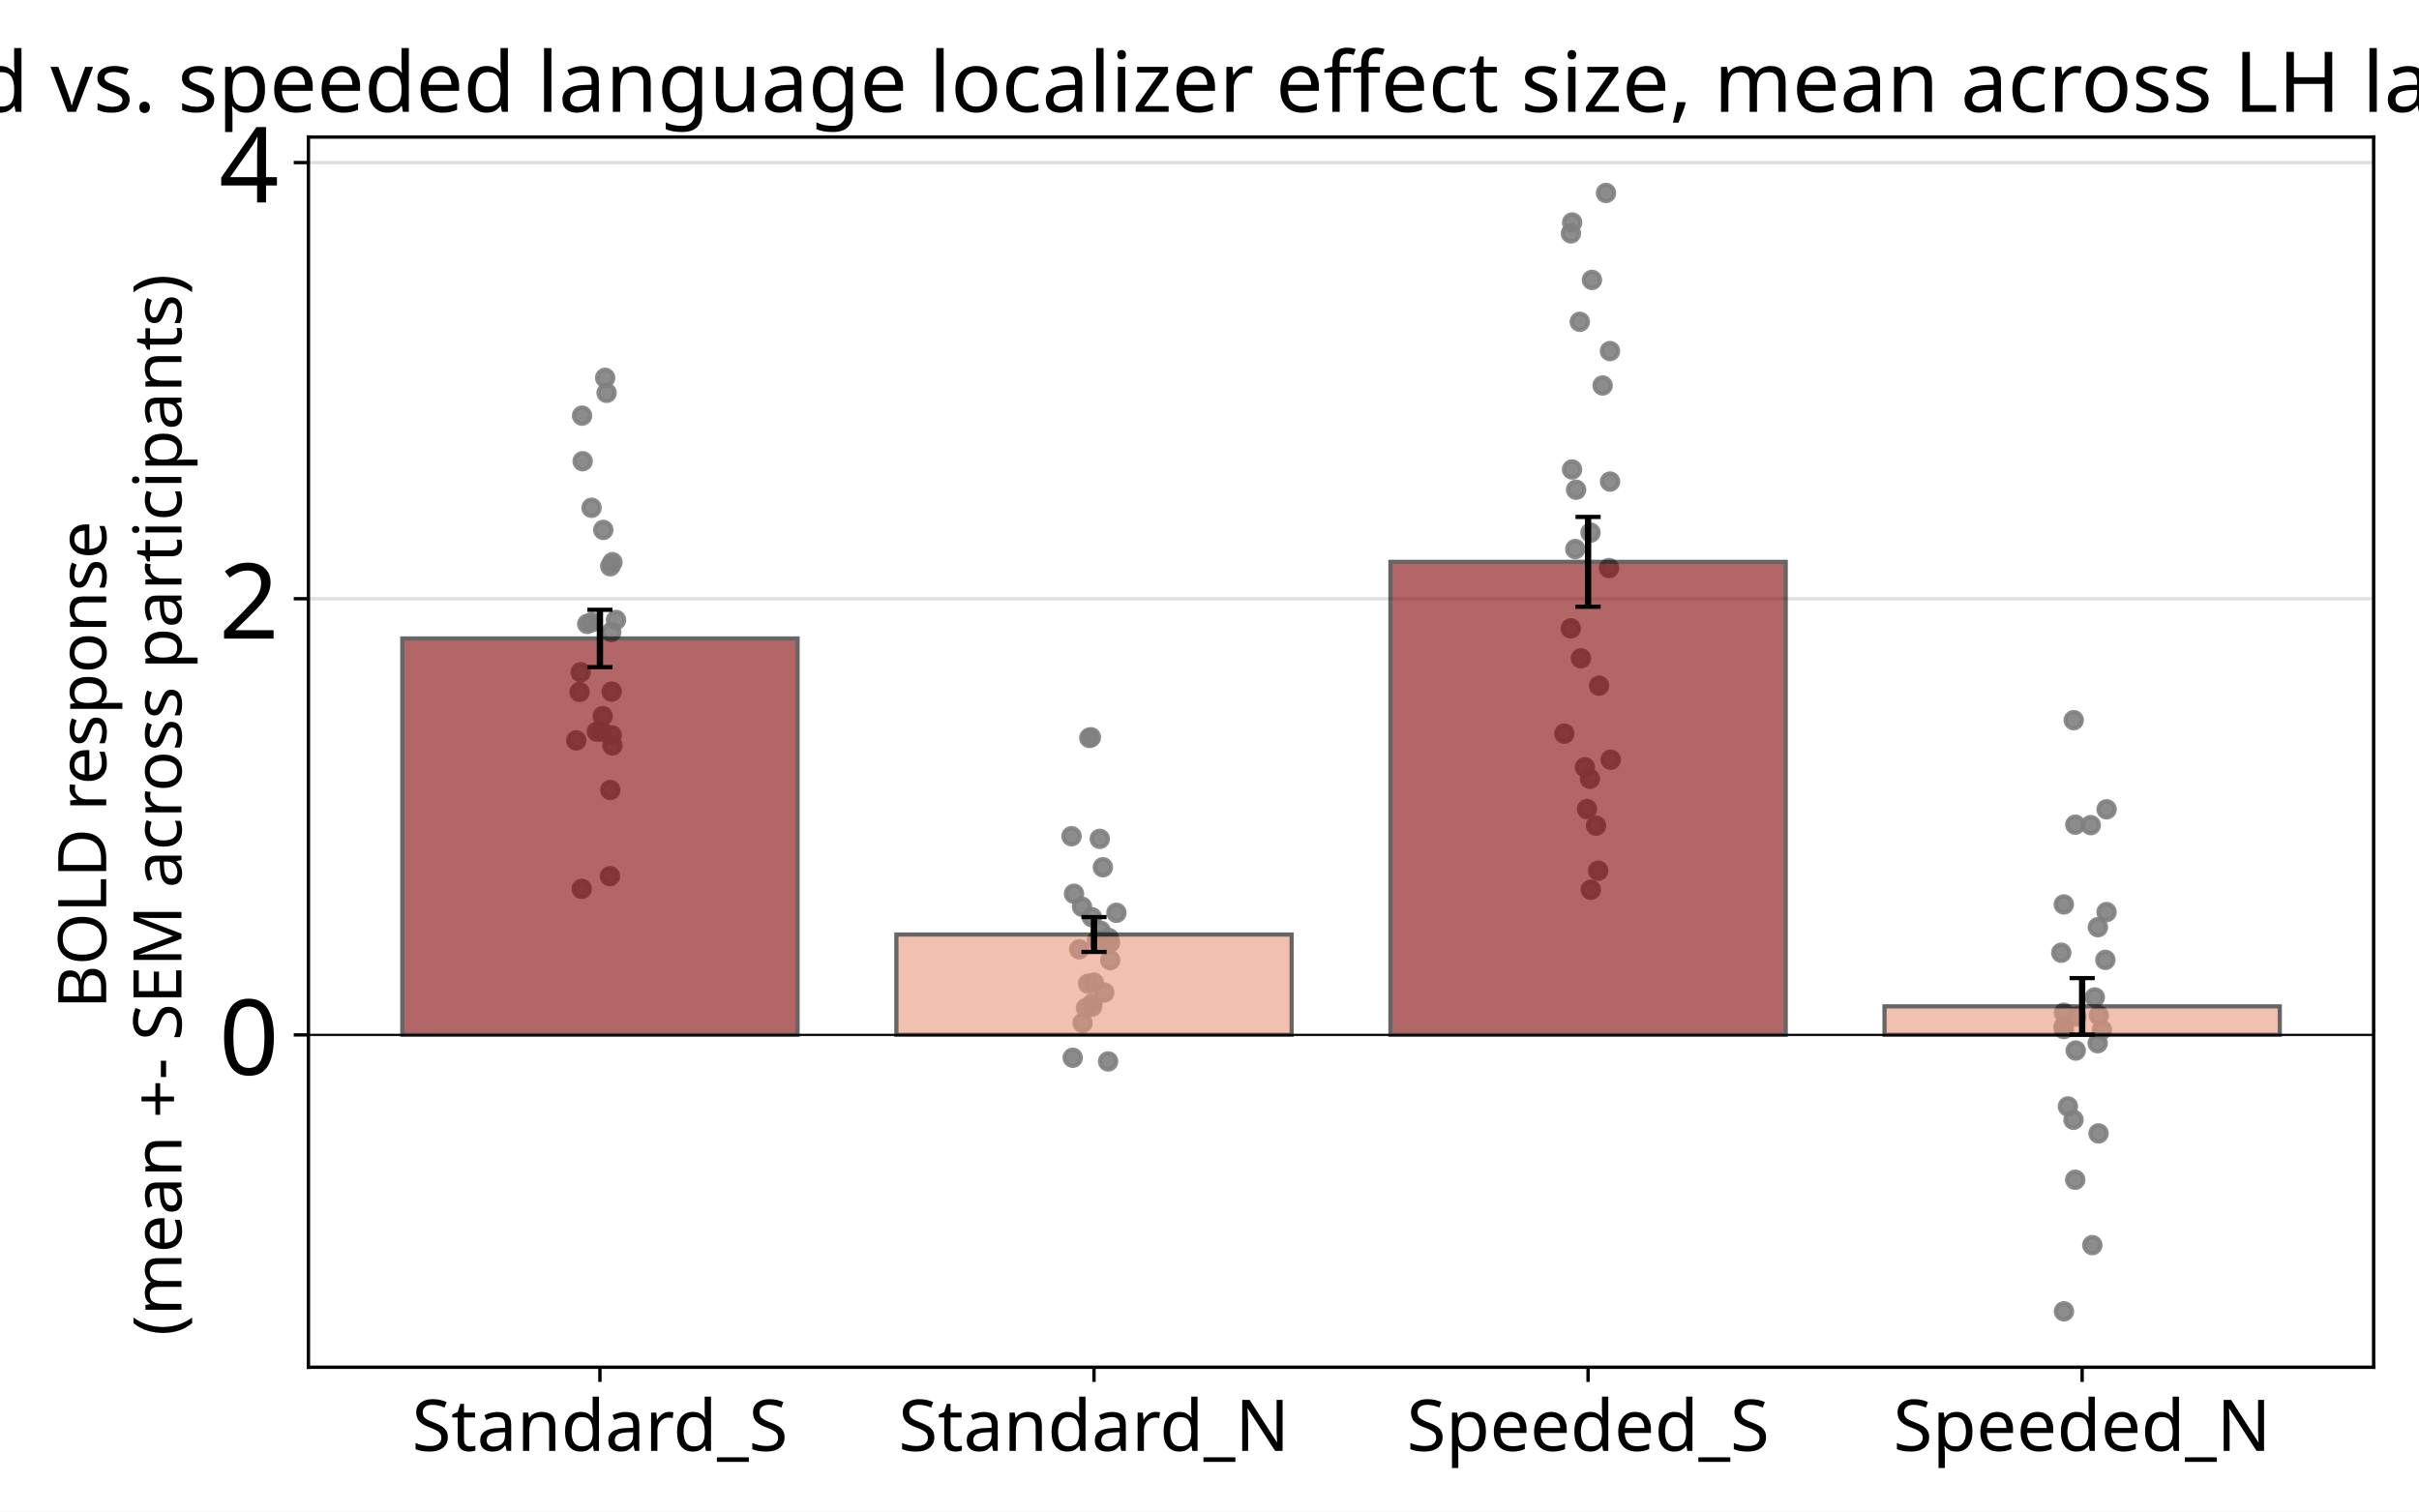
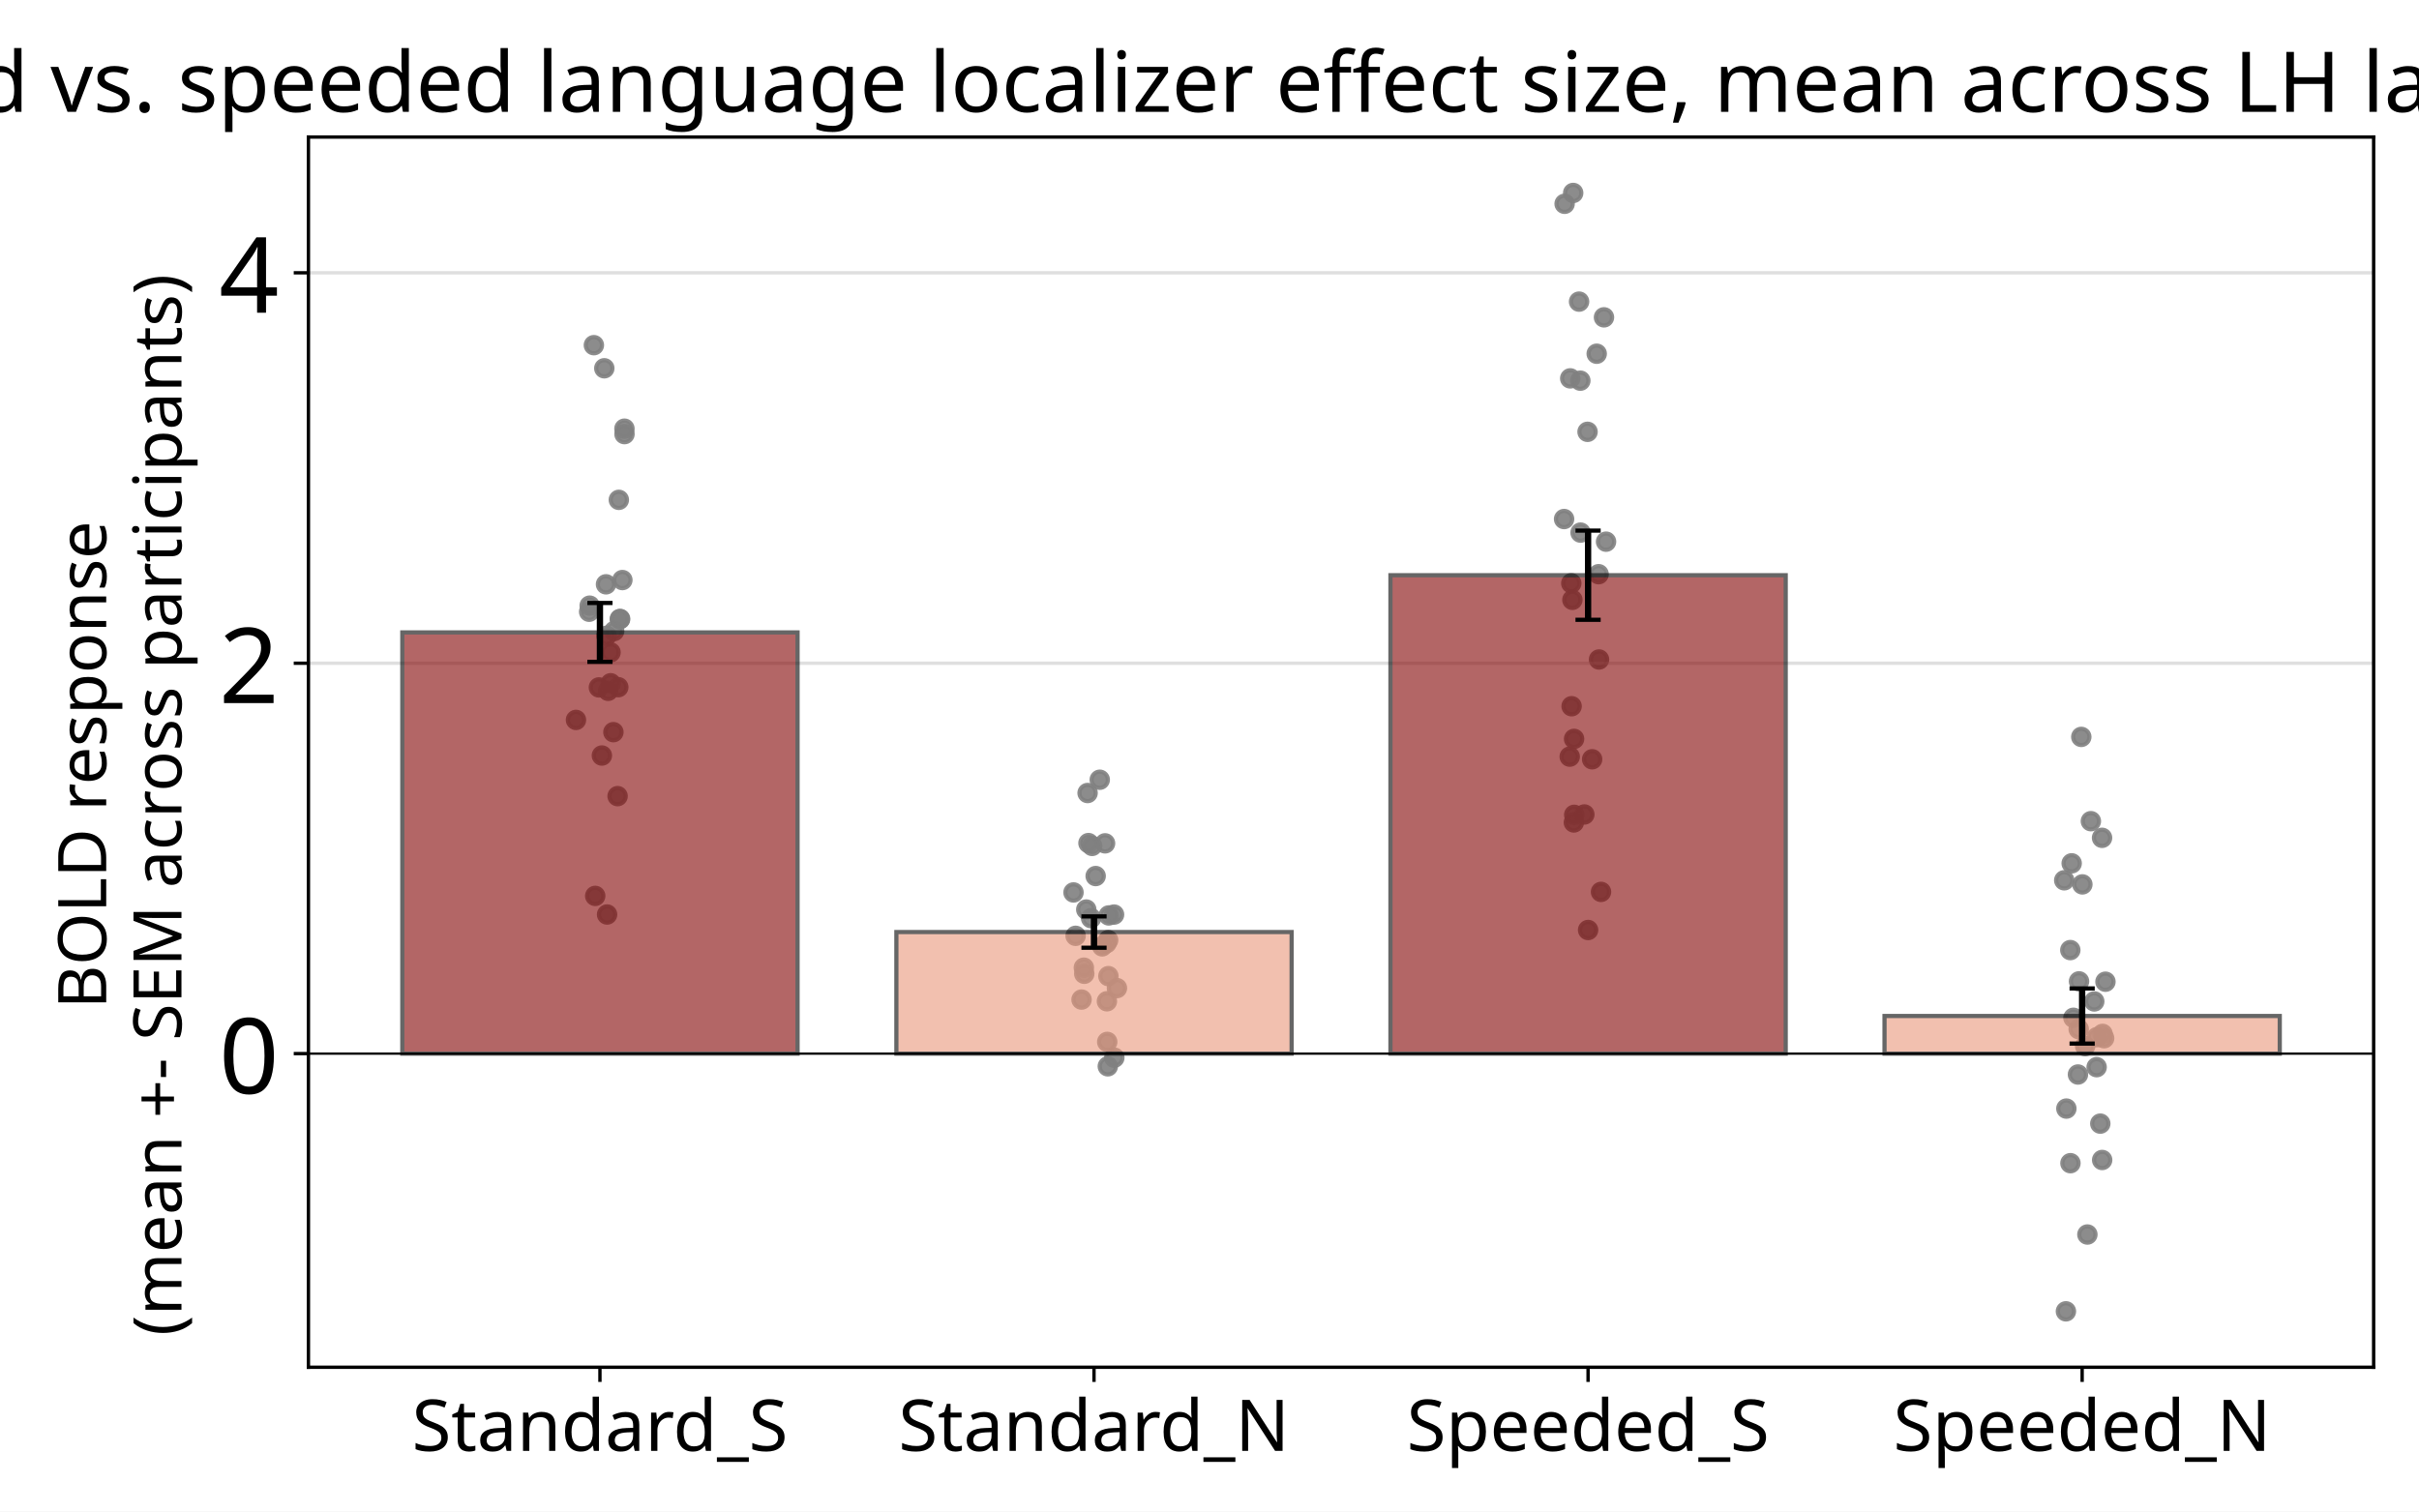
<svg xmlns="http://www.w3.org/2000/svg" xmlns:xlink="http://www.w3.org/1999/xlink" width="576pt" height="360pt" viewBox="0 0 576 360" version="1.1">
  <defs>
    <style type="text/css">*{stroke-linejoin: round; stroke-linecap: butt}</style>
  </defs>
  <g id="figure_1">
    <g id="patch_1">
      <path d="M 0 360  L 576 360  L 576 0  L 0 0  z " style="fill: #ffffff" />
    </g>
    <g id="axes_1">
      <g id="patch_2">
        <path d="M 73.442 325.64  L 565.2 325.64  L 565.2 32.64  L 73.442 32.64  z " style="fill: #ffffff" />
      </g>
      <g id="PathCollection_1">
        <defs>
-           <path id="mfb27970f90" d="M 0 1.936  C 0.514 1.936 1.006 1.732 1.369 1.369  C 1.732 1.006 1.936 0.514 1.936 0  C 1.936 -0.514 1.732 -1.006 1.369 -1.369  C 1.006 -1.732 0.514 -1.936 0 -1.936  C -0.514 -1.936 -1.006 -1.732 -1.369 -1.369  C -1.732 -1.006 -1.936 -0.514 -1.936 0  C -1.936 0.514 -1.732 1.006 -1.369 1.369  C -1.006 1.732 -0.514 1.936 0 1.936  z " style="stroke: #808080; stroke-opacity: 0.9" />
+           <path id="m48c40ae478" d="M 0 1.936  C 0.514 1.936 1.006 1.732 1.369 1.369  C 1.732 1.006 1.936 0.514 1.936 0  C 1.936 -0.514 1.732 -1.006 1.369 -1.369  C 1.006 -1.732 0.514 -1.936 0 -1.936  C -0.514 -1.936 -1.006 -1.732 -1.369 -1.369  C -1.732 -1.006 -1.936 -0.514 -1.936 0  C -1.936 0.514 -1.732 1.006 -1.369 1.369  C -1.006 1.732 -0.514 1.936 0 1.936  z " style="stroke: #808080; stroke-opacity: 0.9" />
        </defs>
-         <g clip-path="url(#pf0a8cce1ac)">
-           <use xlink:href="#mfb27970f90" x="138.52" y="211.705" style="fill: #808080; fill-opacity: 0.9; stroke: #808080; stroke-opacity: 0.9" />
-           <use xlink:href="#mfb27970f90" x="145.65" y="164.72" style="fill: #808080; fill-opacity: 0.9; stroke: #808080; stroke-opacity: 0.9" />
-           <use xlink:href="#mfb27970f90" x="138.27" y="160.105" style="fill: #808080; fill-opacity: 0.9; stroke: #808080; stroke-opacity: 0.9" />
-           <use xlink:href="#mfb27970f90" x="145.317" y="188.152" style="fill: #808080; fill-opacity: 0.9; stroke: #808080; stroke-opacity: 0.9" />
-           <use xlink:href="#mfb27970f90" x="138.734" y="109.849" style="fill: #808080; fill-opacity: 0.9; stroke: #808080; stroke-opacity: 0.9" />
-           <use xlink:href="#mfb27970f90" x="145.556" y="150.539" style="fill: #808080; fill-opacity: 0.9; stroke: #808080; stroke-opacity: 0.9" />
-           <use xlink:href="#mfb27970f90" x="138" y="164.809" style="fill: #808080; fill-opacity: 0.9; stroke: #808080; stroke-opacity: 0.9" />
-           <use xlink:href="#mfb27970f90" x="144.438" y="93.563" style="fill: #808080; fill-opacity: 0.9; stroke: #808080; stroke-opacity: 0.9" />
-           <use xlink:href="#mfb27970f90" x="144.096" y="89.99" style="fill: #808080; fill-opacity: 0.9; stroke: #808080; stroke-opacity: 0.9" />
-           <use xlink:href="#mfb27970f90" x="142.106" y="174.255" style="fill: #808080; fill-opacity: 0.9; stroke: #808080; stroke-opacity: 0.9" />
-           <use xlink:href="#mfb27970f90" x="145.824" y="177.543" style="fill: #808080; fill-opacity: 0.9; stroke: #808080; stroke-opacity: 0.9" />
-           <use xlink:href="#mfb27970f90" x="140.865" y="148.202" style="fill: #808080; fill-opacity: 0.9; stroke: #808080; stroke-opacity: 0.9" />
-           <use xlink:href="#mfb27970f90" x="145.828" y="133.902" style="fill: #808080; fill-opacity: 0.9; stroke: #808080; stroke-opacity: 0.9" />
-           <use xlink:href="#mfb27970f90" x="146.687" y="147.662" style="fill: #808080; fill-opacity: 0.9; stroke: #808080; stroke-opacity: 0.9" />
-           <use xlink:href="#mfb27970f90" x="145.671" y="175.134" style="fill: #808080; fill-opacity: 0.9; stroke: #808080; stroke-opacity: 0.9" />
-           <use xlink:href="#mfb27970f90" x="143.648" y="126.211" style="fill: #808080; fill-opacity: 0.9; stroke: #808080; stroke-opacity: 0.9" />
-           <use xlink:href="#mfb27970f90" x="145.311" y="134.866" style="fill: #808080; fill-opacity: 0.9; stroke: #808080; stroke-opacity: 0.9" />
-           <use xlink:href="#mfb27970f90" x="138.6" y="98.998" style="fill: #808080; fill-opacity: 0.9; stroke: #808080; stroke-opacity: 0.9" />
-           <use xlink:href="#mfb27970f90" x="143.517" y="170.577" style="fill: #808080; fill-opacity: 0.9; stroke: #808080; stroke-opacity: 0.9" />
-           <use xlink:href="#mfb27970f90" x="143.307" y="174.267" style="fill: #808080; fill-opacity: 0.9; stroke: #808080; stroke-opacity: 0.9" />
-           <use xlink:href="#mfb27970f90" x="137.218" y="176.341" style="fill: #808080; fill-opacity: 0.9; stroke: #808080; stroke-opacity: 0.9" />
-           <use xlink:href="#mfb27970f90" x="140.857" y="120.937" style="fill: #808080; fill-opacity: 0.9; stroke: #808080; stroke-opacity: 0.9" />
-           <use xlink:href="#mfb27970f90" x="145.235" y="208.681" style="fill: #808080; fill-opacity: 0.9; stroke: #808080; stroke-opacity: 0.9" />
-           <use xlink:href="#mfb27970f90" x="139.837" y="148.601" style="fill: #808080; fill-opacity: 0.9; stroke: #808080; stroke-opacity: 0.9" />
+         <g clip-path="url(#p7efb80da26)">
+           <use xlink:href="#m48c40ae478" x="141.73" y="213.379" style="fill: #808080; fill-opacity: 0.9; stroke: #808080; stroke-opacity: 0.9" />
+           <use xlink:href="#m48c40ae478" x="147.227" y="163.673" style="fill: #808080; fill-opacity: 0.9; stroke: #808080; stroke-opacity: 0.9" />
+           <use xlink:href="#m48c40ae478" x="144.424" y="151.425" style="fill: #808080; fill-opacity: 0.9; stroke: #808080; stroke-opacity: 0.9" />
+           <use xlink:href="#m48c40ae478" x="147.059" y="189.616" style="fill: #808080; fill-opacity: 0.9; stroke: #808080; stroke-opacity: 0.9" />
+           <use xlink:href="#m48c40ae478" x="148.689" y="102.099" style="fill: #808080; fill-opacity: 0.9; stroke: #808080; stroke-opacity: 0.9" />
+           <use xlink:href="#m48c40ae478" x="146.236" y="150.302" style="fill: #808080; fill-opacity: 0.9; stroke: #808080; stroke-opacity: 0.9" />
+           <use xlink:href="#m48c40ae478" x="145.413" y="162.734" style="fill: #808080; fill-opacity: 0.9; stroke: #808080; stroke-opacity: 0.9" />
+           <use xlink:href="#m48c40ae478" x="148.702" y="103.388" style="fill: #808080; fill-opacity: 0.9; stroke: #808080; stroke-opacity: 0.9" />
+           <use xlink:href="#m48c40ae478" x="141.411" y="82.209" style="fill: #808080; fill-opacity: 0.9; stroke: #808080; stroke-opacity: 0.9" />
+           <use xlink:href="#m48c40ae478" x="142.605" y="163.722" style="fill: #808080; fill-opacity: 0.9; stroke: #808080; stroke-opacity: 0.9" />
+           <use xlink:href="#m48c40ae478" x="146.06" y="174.379" style="fill: #808080; fill-opacity: 0.9; stroke: #808080; stroke-opacity: 0.9" />
+           <use xlink:href="#m48c40ae478" x="140.411" y="144.251" style="fill: #808080; fill-opacity: 0.9; stroke: #808080; stroke-opacity: 0.9" />
+           <use xlink:href="#m48c40ae478" x="147.583" y="147.461" style="fill: #808080; fill-opacity: 0.9; stroke: #808080; stroke-opacity: 0.9" />
+           <use xlink:href="#m48c40ae478" x="144.299" y="139.167" style="fill: #808080; fill-opacity: 0.9; stroke: #808080; stroke-opacity: 0.9" />
+           <use xlink:href="#m48c40ae478" x="144.805" y="164.536" style="fill: #808080; fill-opacity: 0.9; stroke: #808080; stroke-opacity: 0.9" />
+           <use xlink:href="#m48c40ae478" x="140.283" y="145.698" style="fill: #808080; fill-opacity: 0.9; stroke: #808080; stroke-opacity: 0.9" />
+           <use xlink:href="#m48c40ae478" x="148.2" y="138.153" style="fill: #808080; fill-opacity: 0.9; stroke: #808080; stroke-opacity: 0.9" />
+           <use xlink:href="#m48c40ae478" x="143.894" y="87.714" style="fill: #808080; fill-opacity: 0.9; stroke: #808080; stroke-opacity: 0.9" />
+           <use xlink:href="#m48c40ae478" x="145.376" y="155.378" style="fill: #808080; fill-opacity: 0.9; stroke: #808080; stroke-opacity: 0.9" />
+           <use xlink:href="#m48c40ae478" x="137.149" y="171.466" style="fill: #808080; fill-opacity: 0.9; stroke: #808080; stroke-opacity: 0.9" />
+           <use xlink:href="#m48c40ae478" x="143.318" y="179.947" style="fill: #808080; fill-opacity: 0.9; stroke: #808080; stroke-opacity: 0.9" />
+           <use xlink:href="#m48c40ae478" x="147.353" y="119.047" style="fill: #808080; fill-opacity: 0.9; stroke: #808080; stroke-opacity: 0.9" />
+           <use xlink:href="#m48c40ae478" x="144.554" y="217.807" style="fill: #808080; fill-opacity: 0.9; stroke: #808080; stroke-opacity: 0.9" />
+           <use xlink:href="#m48c40ae478" x="147.668" y="147.423" style="fill: #808080; fill-opacity: 0.9; stroke: #808080; stroke-opacity: 0.9" />
        </g>
      </g>
      <g id="PathCollection_2">
-         <g clip-path="url(#pf0a8cce1ac)">
-           <use xlink:href="#mfb27970f90" x="257.784" y="243.609" style="fill: #808080; fill-opacity: 0.9; stroke: #808080; stroke-opacity: 0.9" />
-           <use xlink:href="#mfb27970f90" x="260.461" y="234.033" style="fill: #808080; fill-opacity: 0.9; stroke: #808080; stroke-opacity: 0.9" />
-           <use xlink:href="#mfb27970f90" x="255.738" y="212.865" style="fill: #808080; fill-opacity: 0.9; stroke: #808080; stroke-opacity: 0.9" />
-           <use xlink:href="#mfb27970f90" x="255.441" y="251.925" style="fill: #808080; fill-opacity: 0.9; stroke: #808080; stroke-opacity: 0.9" />
-           <use xlink:href="#mfb27970f90" x="258.588" y="240.075" style="fill: #808080; fill-opacity: 0.9; stroke: #808080; stroke-opacity: 0.9" />
-           <use xlink:href="#mfb27970f90" x="255.155" y="199.165" style="fill: #808080; fill-opacity: 0.9; stroke: #808080; stroke-opacity: 0.9" />
-           <use xlink:href="#mfb27970f90" x="261.2" y="223.975" style="fill: #808080; fill-opacity: 0.9; stroke: #808080; stroke-opacity: 0.9" />
-           <use xlink:href="#mfb27970f90" x="262.084" y="221.688" style="fill: #808080; fill-opacity: 0.9; stroke: #808080; stroke-opacity: 0.9" />
-           <use xlink:href="#mfb27970f90" x="264.33" y="224.517" style="fill: #808080; fill-opacity: 0.9; stroke: #808080; stroke-opacity: 0.9" />
-           <use xlink:href="#mfb27970f90" x="262.615" y="206.56" style="fill: #808080; fill-opacity: 0.9; stroke: #808080; stroke-opacity: 0.9" />
-           <use xlink:href="#mfb27970f90" x="259.094" y="234.291" style="fill: #808080; fill-opacity: 0.9; stroke: #808080; stroke-opacity: 0.9" />
-           <use xlink:href="#mfb27970f90" x="265.838" y="217.405" style="fill: #808080; fill-opacity: 0.9; stroke: #808080; stroke-opacity: 0.9" />
-           <use xlink:href="#mfb27970f90" x="259.383" y="175.751" style="fill: #808080; fill-opacity: 0.9; stroke: #808080; stroke-opacity: 0.9" />
-           <use xlink:href="#mfb27970f90" x="257.644" y="215.953" style="fill: #808080; fill-opacity: 0.9; stroke: #808080; stroke-opacity: 0.9" />
-           <use xlink:href="#mfb27970f90" x="260.041" y="239.764" style="fill: #808080; fill-opacity: 0.9; stroke: #808080; stroke-opacity: 0.9" />
-           <use xlink:href="#mfb27970f90" x="259.761" y="175.594" style="fill: #808080; fill-opacity: 0.9; stroke: #808080; stroke-opacity: 0.9" />
-           <use xlink:href="#mfb27970f90" x="262.94" y="236.394" style="fill: #808080; fill-opacity: 0.9; stroke: #808080; stroke-opacity: 0.9" />
-           <use xlink:href="#mfb27970f90" x="259.997" y="218.456" style="fill: #808080; fill-opacity: 0.9; stroke: #808080; stroke-opacity: 0.9" />
-           <use xlink:href="#mfb27970f90" x="264.365" y="228.684" style="fill: #808080; fill-opacity: 0.9; stroke: #808080; stroke-opacity: 0.9" />
-           <use xlink:href="#mfb27970f90" x="263.857" y="252.798" style="fill: #808080; fill-opacity: 0.9; stroke: #808080; stroke-opacity: 0.9" />
-           <use xlink:href="#mfb27970f90" x="260.122" y="238.979" style="fill: #808080; fill-opacity: 0.9; stroke: #808080; stroke-opacity: 0.9" />
-           <use xlink:href="#mfb27970f90" x="261.876" y="199.793" style="fill: #808080; fill-opacity: 0.9; stroke: #808080; stroke-opacity: 0.9" />
-           <use xlink:href="#mfb27970f90" x="256.987" y="226.093" style="fill: #808080; fill-opacity: 0.9; stroke: #808080; stroke-opacity: 0.9" />
-           <use xlink:href="#mfb27970f90" x="264.036" y="223.404" style="fill: #808080; fill-opacity: 0.9; stroke: #808080; stroke-opacity: 0.9" />
+         <g clip-path="url(#p7efb80da26)">
+           <use xlink:href="#m48c40ae478" x="263.647" y="248.152" style="fill: #808080; fill-opacity: 0.9; stroke: #808080; stroke-opacity: 0.9" />
+           <use xlink:href="#m48c40ae478" x="265.274" y="217.825" style="fill: #808080; fill-opacity: 0.9; stroke: #808080; stroke-opacity: 0.9" />
+           <use xlink:href="#m48c40ae478" x="260.894" y="208.648" style="fill: #808080; fill-opacity: 0.9; stroke: #808080; stroke-opacity: 0.9" />
+           <use xlink:href="#m48c40ae478" x="263.785" y="253.964" style="fill: #808080; fill-opacity: 0.9; stroke: #808080; stroke-opacity: 0.9" />
+           <use xlink:href="#m48c40ae478" x="263.928" y="232.487" style="fill: #808080; fill-opacity: 0.9; stroke: #808080; stroke-opacity: 0.9" />
+           <use xlink:href="#m48c40ae478" x="259.179" y="200.799" style="fill: #808080; fill-opacity: 0.9; stroke: #808080; stroke-opacity: 0.9" />
+           <use xlink:href="#m48c40ae478" x="263.87" y="223.915" style="fill: #808080; fill-opacity: 0.9; stroke: #808080; stroke-opacity: 0.9" />
+           <use xlink:href="#m48c40ae478" x="262.446" y="225.395" style="fill: #808080; fill-opacity: 0.9; stroke: #808080; stroke-opacity: 0.9" />
+           <use xlink:href="#m48c40ae478" x="256.12" y="222.886" style="fill: #808080; fill-opacity: 0.9; stroke: #808080; stroke-opacity: 0.9" />
+           <use xlink:href="#m48c40ae478" x="260.05" y="201.473" style="fill: #808080; fill-opacity: 0.9; stroke: #808080; stroke-opacity: 0.9" />
+           <use xlink:href="#m48c40ae478" x="257.53" y="238.071" style="fill: #808080; fill-opacity: 0.9; stroke: #808080; stroke-opacity: 0.9" />
+           <use xlink:href="#m48c40ae478" x="258.656" y="216.627" style="fill: #808080; fill-opacity: 0.9; stroke: #808080; stroke-opacity: 0.9" />
+           <use xlink:href="#m48c40ae478" x="258.971" y="188.871" style="fill: #808080; fill-opacity: 0.9; stroke: #808080; stroke-opacity: 0.9" />
+           <use xlink:href="#m48c40ae478" x="255.616" y="212.554" style="fill: #808080; fill-opacity: 0.9; stroke: #808080; stroke-opacity: 0.9" />
+           <use xlink:href="#m48c40ae478" x="258.085" y="230.473" style="fill: #808080; fill-opacity: 0.9; stroke: #808080; stroke-opacity: 0.9" />
+           <use xlink:href="#m48c40ae478" x="261.868" y="185.711" style="fill: #808080; fill-opacity: 0.9; stroke: #808080; stroke-opacity: 0.9" />
+           <use xlink:href="#m48c40ae478" x="265.962" y="235.337" style="fill: #808080; fill-opacity: 0.9; stroke: #808080; stroke-opacity: 0.9" />
+           <use xlink:href="#m48c40ae478" x="264.012" y="218.028" style="fill: #808080; fill-opacity: 0.9; stroke: #808080; stroke-opacity: 0.9" />
+           <use xlink:href="#m48c40ae478" x="263.477" y="224.638" style="fill: #808080; fill-opacity: 0.9; stroke: #808080; stroke-opacity: 0.9" />
+           <use xlink:href="#m48c40ae478" x="265.34" y="251.909" style="fill: #808080; fill-opacity: 0.9; stroke: #808080; stroke-opacity: 0.9" />
+           <use xlink:href="#m48c40ae478" x="263.574" y="238.474" style="fill: #808080; fill-opacity: 0.9; stroke: #808080; stroke-opacity: 0.9" />
+           <use xlink:href="#m48c40ae478" x="263.131" y="200.86" style="fill: #808080; fill-opacity: 0.9; stroke: #808080; stroke-opacity: 0.9" />
+           <use xlink:href="#m48c40ae478" x="258.179" y="231.92" style="fill: #808080; fill-opacity: 0.9; stroke: #808080; stroke-opacity: 0.9" />
+           <use xlink:href="#m48c40ae478" x="259.809" y="218.687" style="fill: #808080; fill-opacity: 0.9; stroke: #808080; stroke-opacity: 0.9" />
        </g>
      </g>
      <g id="PathCollection_3">
-         <g clip-path="url(#pf0a8cce1ac)">
-           <use xlink:href="#mfb27970f90" x="376.438" y="156.789" style="fill: #808080; fill-opacity: 0.9; stroke: #808080; stroke-opacity: 0.9" />
-           <use xlink:href="#mfb27970f90" x="374.058" y="55.581" style="fill: #808080; fill-opacity: 0.9; stroke: #808080; stroke-opacity: 0.9" />
-           <use xlink:href="#mfb27970f90" x="381.608" y="91.811" style="fill: #808080; fill-opacity: 0.9; stroke: #808080; stroke-opacity: 0.9" />
-           <use xlink:href="#mfb27970f90" x="377.889" y="192.699" style="fill: #808080; fill-opacity: 0.9; stroke: #808080; stroke-opacity: 0.9" />
-           <use xlink:href="#mfb27970f90" x="375.103" y="130.773" style="fill: #808080; fill-opacity: 0.9; stroke: #808080; stroke-opacity: 0.9" />
-           <use xlink:href="#mfb27970f90" x="380.045" y="196.658" style="fill: #808080; fill-opacity: 0.9; stroke: #808080; stroke-opacity: 0.9" />
-           <use xlink:href="#mfb27970f90" x="372.485" y="174.73" style="fill: #808080; fill-opacity: 0.9; stroke: #808080; stroke-opacity: 0.9" />
-           <use xlink:href="#mfb27970f90" x="376.172" y="76.648" style="fill: #808080; fill-opacity: 0.9; stroke: #808080; stroke-opacity: 0.9" />
-           <use xlink:href="#mfb27970f90" x="374.356" y="52.995" style="fill: #808080; fill-opacity: 0.9; stroke: #808080; stroke-opacity: 0.9" />
-           <use xlink:href="#mfb27970f90" x="378.793" y="211.912" style="fill: #808080; fill-opacity: 0.9; stroke: #808080; stroke-opacity: 0.9" />
-           <use xlink:href="#mfb27970f90" x="380.756" y="163.302" style="fill: #808080; fill-opacity: 0.9; stroke: #808080; stroke-opacity: 0.9" />
-           <use xlink:href="#mfb27970f90" x="383.131" y="135.301" style="fill: #808080; fill-opacity: 0.9; stroke: #808080; stroke-opacity: 0.9" />
-           <use xlink:href="#mfb27970f90" x="378.723" y="126.855" style="fill: #808080; fill-opacity: 0.9; stroke: #808080; stroke-opacity: 0.9" />
-           <use xlink:href="#mfb27970f90" x="374.028" y="149.666" style="fill: #808080; fill-opacity: 0.9; stroke: #808080; stroke-opacity: 0.9" />
-           <use xlink:href="#mfb27970f90" x="383.533" y="180.941" style="fill: #808080; fill-opacity: 0.9; stroke: #808080; stroke-opacity: 0.9" />
-           <use xlink:href="#mfb27970f90" x="380.556" y="207.372" style="fill: #808080; fill-opacity: 0.9; stroke: #808080; stroke-opacity: 0.9" />
-           <use xlink:href="#mfb27970f90" x="383.357" y="83.616" style="fill: #808080; fill-opacity: 0.9; stroke: #808080; stroke-opacity: 0.9" />
-           <use xlink:href="#mfb27970f90" x="382.41" y="45.958" style="fill: #808080; fill-opacity: 0.9; stroke: #808080; stroke-opacity: 0.9" />
-           <use xlink:href="#mfb27970f90" x="374.333" y="111.813" style="fill: #808080; fill-opacity: 0.9; stroke: #808080; stroke-opacity: 0.9" />
-           <use xlink:href="#mfb27970f90" x="377.372" y="182.745" style="fill: #808080; fill-opacity: 0.9; stroke: #808080; stroke-opacity: 0.9" />
-           <use xlink:href="#mfb27970f90" x="383.38" y="114.701" style="fill: #808080; fill-opacity: 0.9; stroke: #808080; stroke-opacity: 0.9" />
-           <use xlink:href="#mfb27970f90" x="378.58" y="185.503" style="fill: #808080; fill-opacity: 0.9; stroke: #808080; stroke-opacity: 0.9" />
-           <use xlink:href="#mfb27970f90" x="375.296" y="116.641" style="fill: #808080; fill-opacity: 0.9; stroke: #808080; stroke-opacity: 0.9" />
-           <use xlink:href="#mfb27970f90" x="379.067" y="66.67" style="fill: #808080; fill-opacity: 0.9; stroke: #808080; stroke-opacity: 0.9" />
+         <g clip-path="url(#p7efb80da26)">
+           <use xlink:href="#m48c40ae478" x="380.754" y="157.072" style="fill: #808080; fill-opacity: 0.9; stroke: #808080; stroke-opacity: 0.9" />
+           <use xlink:href="#m48c40ae478" x="376.001" y="71.839" style="fill: #808080; fill-opacity: 0.9; stroke: #808080; stroke-opacity: 0.9" />
+           <use xlink:href="#m48c40ae478" x="376.304" y="90.663" style="fill: #808080; fill-opacity: 0.9; stroke: #808080; stroke-opacity: 0.9" />
+           <use xlink:href="#m48c40ae478" x="374.846" y="194.07" style="fill: #808080; fill-opacity: 0.9; stroke: #808080; stroke-opacity: 0.9" />
+           <use xlink:href="#m48c40ae478" x="372.433" y="123.619" style="fill: #808080; fill-opacity: 0.9; stroke: #808080; stroke-opacity: 0.9" />
+           <use xlink:href="#m48c40ae478" x="374.76" y="195.881" style="fill: #808080; fill-opacity: 0.9; stroke: #808080; stroke-opacity: 0.9" />
+           <use xlink:href="#m48c40ae478" x="374.811" y="175.982" style="fill: #808080; fill-opacity: 0.9; stroke: #808080; stroke-opacity: 0.9" />
+           <use xlink:href="#m48c40ae478" x="380.199" y="84.247" style="fill: #808080; fill-opacity: 0.9; stroke: #808080; stroke-opacity: 0.9" />
+           <use xlink:href="#m48c40ae478" x="374.597" y="45.958" style="fill: #808080; fill-opacity: 0.9; stroke: #808080; stroke-opacity: 0.9" />
+           <use xlink:href="#m48c40ae478" x="381.225" y="212.422" style="fill: #808080; fill-opacity: 0.9; stroke: #808080; stroke-opacity: 0.9" />
+           <use xlink:href="#m48c40ae478" x="374.225" y="168.202" style="fill: #808080; fill-opacity: 0.9; stroke: #808080; stroke-opacity: 0.9" />
+           <use xlink:href="#m48c40ae478" x="374.412" y="142.866" style="fill: #808080; fill-opacity: 0.9; stroke: #808080; stroke-opacity: 0.9" />
+           <use xlink:href="#m48c40ae478" x="374.146" y="138.92" style="fill: #808080; fill-opacity: 0.9; stroke: #808080; stroke-opacity: 0.9" />
+           <use xlink:href="#m48c40ae478" x="380.653" y="136.758" style="fill: #808080; fill-opacity: 0.9; stroke: #808080; stroke-opacity: 0.9" />
+           <use xlink:href="#m48c40ae478" x="377.257" y="193.983" style="fill: #808080; fill-opacity: 0.9; stroke: #808080; stroke-opacity: 0.9" />
+           <use xlink:href="#m48c40ae478" x="378.152" y="221.502" style="fill: #808080; fill-opacity: 0.9; stroke: #808080; stroke-opacity: 0.9" />
+           <use xlink:href="#m48c40ae478" x="373.891" y="90.117" style="fill: #808080; fill-opacity: 0.9; stroke: #808080; stroke-opacity: 0.9" />
+           <use xlink:href="#m48c40ae478" x="372.56" y="48.537" style="fill: #808080; fill-opacity: 0.9; stroke: #808080; stroke-opacity: 0.9" />
+           <use xlink:href="#m48c40ae478" x="378.019" y="102.848" style="fill: #808080; fill-opacity: 0.9; stroke: #808080; stroke-opacity: 0.9" />
+           <use xlink:href="#m48c40ae478" x="373.775" y="180.206" style="fill: #808080; fill-opacity: 0.9; stroke: #808080; stroke-opacity: 0.9" />
+           <use xlink:href="#m48c40ae478" x="382.423" y="129.011" style="fill: #808080; fill-opacity: 0.9; stroke: #808080; stroke-opacity: 0.9" />
+           <use xlink:href="#m48c40ae478" x="379.114" y="180.835" style="fill: #808080; fill-opacity: 0.9; stroke: #808080; stroke-opacity: 0.9" />
+           <use xlink:href="#m48c40ae478" x="376.355" y="126.85" style="fill: #808080; fill-opacity: 0.9; stroke: #808080; stroke-opacity: 0.9" />
+           <use xlink:href="#m48c40ae478" x="381.93" y="75.579" style="fill: #808080; fill-opacity: 0.9; stroke: #808080; stroke-opacity: 0.9" />
        </g>
      </g>
      <g id="PathCollection_4">
-         <g clip-path="url(#pf0a8cce1ac)">
-           <use xlink:href="#mfb27970f90" x="501.321" y="228.617" style="fill: #808080; fill-opacity: 0.9; stroke: #808080; stroke-opacity: 0.9" />
-           <use xlink:href="#mfb27970f90" x="494.161" y="196.414" style="fill: #808080; fill-opacity: 0.9; stroke: #808080; stroke-opacity: 0.9" />
-           <use xlink:href="#mfb27970f90" x="501.612" y="192.758" style="fill: #808080; fill-opacity: 0.9; stroke: #808080; stroke-opacity: 0.9" />
-           <use xlink:href="#mfb27970f90" x="491.455" y="241.209" style="fill: #808080; fill-opacity: 0.9; stroke: #808080; stroke-opacity: 0.9" />
-           <use xlink:href="#mfb27970f90" x="500.503" y="245.262" style="fill: #808080; fill-opacity: 0.9; stroke: #808080; stroke-opacity: 0.9" />
-           <use xlink:href="#mfb27970f90" x="493.729" y="266.701" style="fill: #808080; fill-opacity: 0.9; stroke: #808080; stroke-opacity: 0.9" />
-           <use xlink:href="#mfb27970f90" x="499.486" y="248.458" style="fill: #808080; fill-opacity: 0.9; stroke: #808080; stroke-opacity: 0.9" />
-           <use xlink:href="#mfb27970f90" x="493.788" y="171.519" style="fill: #808080; fill-opacity: 0.9; stroke: #808080; stroke-opacity: 0.9" />
-           <use xlink:href="#mfb27970f90" x="491.428" y="215.414" style="fill: #808080; fill-opacity: 0.9; stroke: #808080; stroke-opacity: 0.9" />
-           <use xlink:href="#mfb27970f90" x="492.402" y="263.526" style="fill: #808080; fill-opacity: 0.9; stroke: #808080; stroke-opacity: 0.9" />
-           <use xlink:href="#mfb27970f90" x="498.806" y="237.561" style="fill: #808080; fill-opacity: 0.9; stroke: #808080; stroke-opacity: 0.9" />
-           <use xlink:href="#mfb27970f90" x="499.539" y="220.83" style="fill: #808080; fill-opacity: 0.9; stroke: #808080; stroke-opacity: 0.9" />
-           <use xlink:href="#mfb27970f90" x="491.413" y="245.088" style="fill: #808080; fill-opacity: 0.9; stroke: #808080; stroke-opacity: 0.9" />
-           <use xlink:href="#mfb27970f90" x="494.259" y="250.207" style="fill: #808080; fill-opacity: 0.9; stroke: #808080; stroke-opacity: 0.9" />
-           <use xlink:href="#mfb27970f90" x="499.689" y="269.949" style="fill: #808080; fill-opacity: 0.9; stroke: #808080; stroke-opacity: 0.9" />
-           <use xlink:href="#mfb27970f90" x="498.217" y="296.552" style="fill: #808080; fill-opacity: 0.9; stroke: #808080; stroke-opacity: 0.9" />
-           <use xlink:href="#mfb27970f90" x="491.379" y="244.496" style="fill: #808080; fill-opacity: 0.9; stroke: #808080; stroke-opacity: 0.9" />
-           <use xlink:href="#mfb27970f90" x="497.839" y="196.523" style="fill: #808080; fill-opacity: 0.9; stroke: #808080; stroke-opacity: 0.9" />
-           <use xlink:href="#mfb27970f90" x="501.598" y="217.23" style="fill: #808080; fill-opacity: 0.9; stroke: #808080; stroke-opacity: 0.9" />
-           <use xlink:href="#mfb27970f90" x="491.464" y="312.322" style="fill: #808080; fill-opacity: 0.9; stroke: #808080; stroke-opacity: 0.9" />
-           <use xlink:href="#mfb27970f90" x="494.429" y="242.105" style="fill: #808080; fill-opacity: 0.9; stroke: #808080; stroke-opacity: 0.9" />
-           <use xlink:href="#mfb27970f90" x="494.141" y="280.986" style="fill: #808080; fill-opacity: 0.9; stroke: #808080; stroke-opacity: 0.9" />
-           <use xlink:href="#mfb27970f90" x="499.764" y="241.824" style="fill: #808080; fill-opacity: 0.9; stroke: #808080; stroke-opacity: 0.9" />
-           <use xlink:href="#mfb27970f90" x="490.821" y="226.919" style="fill: #808080; fill-opacity: 0.9; stroke: #808080; stroke-opacity: 0.9" />
+         <g clip-path="url(#p7efb80da26)">
+           <use xlink:href="#m48c40ae478" x="495.047" y="233.732" style="fill: #808080; fill-opacity: 0.9; stroke: #808080; stroke-opacity: 0.9" />
+           <use xlink:href="#m48c40ae478" x="500.53" y="199.545" style="fill: #808080; fill-opacity: 0.9; stroke: #808080; stroke-opacity: 0.9" />
+           <use xlink:href="#m48c40ae478" x="497.869" y="195.582" style="fill: #808080; fill-opacity: 0.9; stroke: #808080; stroke-opacity: 0.9" />
+           <use xlink:href="#m48c40ae478" x="494.968" y="245.108" style="fill: #808080; fill-opacity: 0.9; stroke: #808080; stroke-opacity: 0.9" />
+           <use xlink:href="#m48c40ae478" x="493.714" y="242.411" style="fill: #808080; fill-opacity: 0.9; stroke: #808080; stroke-opacity: 0.9" />
+           <use xlink:href="#m48c40ae478" x="500.11" y="267.614" style="fill: #808080; fill-opacity: 0.9; stroke: #808080; stroke-opacity: 0.9" />
+           <use xlink:href="#m48c40ae478" x="499.24" y="254.168" style="fill: #808080; fill-opacity: 0.9; stroke: #808080; stroke-opacity: 0.9" />
+           <use xlink:href="#m48c40ae478" x="495.587" y="175.508" style="fill: #808080; fill-opacity: 0.9; stroke: #808080; stroke-opacity: 0.9" />
+           <use xlink:href="#m48c40ae478" x="495.845" y="210.636" style="fill: #808080; fill-opacity: 0.9; stroke: #808080; stroke-opacity: 0.9" />
+           <use xlink:href="#m48c40ae478" x="492.033" y="264.033" style="fill: #808080; fill-opacity: 0.9; stroke: #808080; stroke-opacity: 0.9" />
+           <use xlink:href="#m48c40ae478" x="501.027" y="247.278" style="fill: #808080; fill-opacity: 0.9; stroke: #808080; stroke-opacity: 0.9" />
+           <use xlink:href="#m48c40ae478" x="501.339" y="233.816" style="fill: #808080; fill-opacity: 0.9; stroke: #808080; stroke-opacity: 0.9" />
+           <use xlink:href="#m48c40ae478" x="494.791" y="255.916" style="fill: #808080; fill-opacity: 0.9; stroke: #808080; stroke-opacity: 0.9" />
+           <use xlink:href="#m48c40ae478" x="500.655" y="246.242" style="fill: #808080; fill-opacity: 0.9; stroke: #808080; stroke-opacity: 0.9" />
+           <use xlink:href="#m48c40ae478" x="500.556" y="276.277" style="fill: #808080; fill-opacity: 0.9; stroke: #808080; stroke-opacity: 0.9" />
+           <use xlink:href="#m48c40ae478" x="497.037" y="294.025" style="fill: #808080; fill-opacity: 0.9; stroke: #808080; stroke-opacity: 0.9" />
+           <use xlink:href="#m48c40ae478" x="498.675" y="238.513" style="fill: #808080; fill-opacity: 0.9; stroke: #808080; stroke-opacity: 0.9" />
+           <use xlink:href="#m48c40ae478" x="493.297" y="205.621" style="fill: #808080; fill-opacity: 0.9; stroke: #808080; stroke-opacity: 0.9" />
+           <use xlink:href="#m48c40ae478" x="491.523" y="209.661" style="fill: #808080; fill-opacity: 0.9; stroke: #808080; stroke-opacity: 0.9" />
+           <use xlink:href="#m48c40ae478" x="491.927" y="312.322" style="fill: #808080; fill-opacity: 0.9; stroke: #808080; stroke-opacity: 0.9" />
+           <use xlink:href="#m48c40ae478" x="499.302" y="247.019" style="fill: #808080; fill-opacity: 0.9; stroke: #808080; stroke-opacity: 0.9" />
+           <use xlink:href="#m48c40ae478" x="493.002" y="277.037" style="fill: #808080; fill-opacity: 0.9; stroke: #808080; stroke-opacity: 0.9" />
+           <use xlink:href="#m48c40ae478" x="496.502" y="249.147" style="fill: #808080; fill-opacity: 0.9; stroke: #808080; stroke-opacity: 0.9" />
+           <use xlink:href="#m48c40ae478" x="492.971" y="226.283" style="fill: #808080; fill-opacity: 0.9; stroke: #808080; stroke-opacity: 0.9" />
        </g>
      </g>
      <g id="matplotlib.axis_1">
        <g id="xtick_1">
          <g id="line2d_1">
            <defs>
-               <path id="m49d23a5a57" d="M 0 0  L 0 3.5  " style="stroke: #000000; stroke-width: 0.8" />
+               <path id="m66d5a1e1e9" d="M 0 0  L 0 3.5  " style="stroke: #000000; stroke-width: 0.8" />
            </defs>
            <g>
-               <use xlink:href="#m49d23a5a57" x="142.853" y="325.64" style="stroke: #000000; stroke-width: 0.8" />
+               <use xlink:href="#m66d5a1e1e9" x="142.853" y="325.64" style="stroke: #000000; stroke-width: 0.8" />
            </g>
          </g>
          <g id="text_1">
            <text style="font: 17px 'sans-serif'; text-anchor: middle" x="142.853" y="345.557" transform="rotate(-0, 142.8528, 345.5573)">Standard_S</text>
          </g>
        </g>
        <g id="xtick_2">
          <g id="line2d_2">
            <g>
-               <use xlink:href="#m49d23a5a57" x="260.498" y="325.64" style="stroke: #000000; stroke-width: 0.8" />
+               <use xlink:href="#m66d5a1e1e9" x="260.498" y="325.64" style="stroke: #000000; stroke-width: 0.8" />
            </g>
          </g>
          <g id="text_2">
            <text style="font: 17px 'sans-serif'; text-anchor: middle" x="260.498" y="345.557" transform="rotate(-0, 260.4983, 345.5573)">Standard_N</text>
          </g>
        </g>
        <g id="xtick_3">
          <g id="line2d_3">
            <g>
-               <use xlink:href="#m49d23a5a57" x="378.144" y="325.64" style="stroke: #000000; stroke-width: 0.8" />
+               <use xlink:href="#m66d5a1e1e9" x="378.144" y="325.64" style="stroke: #000000; stroke-width: 0.8" />
            </g>
          </g>
          <g id="text_3">
            <text style="font: 17px 'sans-serif'; text-anchor: middle" x="378.144" y="345.557" transform="rotate(-0, 378.1437, 345.5573)">Speeded_S</text>
          </g>
        </g>
        <g id="xtick_4">
          <g id="line2d_4">
            <g>
-               <use xlink:href="#m49d23a5a57" x="495.789" y="325.64" style="stroke: #000000; stroke-width: 0.8" />
+               <use xlink:href="#m66d5a1e1e9" x="495.789" y="325.64" style="stroke: #000000; stroke-width: 0.8" />
            </g>
          </g>
          <g id="text_4">
            <text style="font: 17px 'sans-serif'; text-anchor: middle" x="495.789" y="345.557" transform="rotate(-0, 495.7892, 345.5573)">Speeded_N</text>
          </g>
        </g>
      </g>
      <g id="matplotlib.axis_2">
        <g id="ytick_1">
          <g id="line2d_5">
-             <path d="M 73.442 246.479  L 565.2 246.479  " clip-path="url(#pf0a8cce1ac)" style="fill: none; stroke: #b0b0b0; stroke-opacity: 0.4; stroke-width: 0.8; stroke-linecap: square" />
+             <path d="M 73.442 250.943  L 565.2 250.943  " clip-path="url(#p7efb80da26)" style="fill: none; stroke: #b0b0b0; stroke-opacity: 0.4; stroke-width: 0.8; stroke-linecap: square" />
          </g>
          <g id="line2d_6">
            <defs>
-               <path id="m11cedd56fc" d="M 0 0  L -3.5 0  " style="stroke: #000000; stroke-width: 0.8" />
+               <path id="mfdb9fa774e" d="M 0 0  L -3.5 0  " style="stroke: #000000; stroke-width: 0.8" />
            </defs>
            <g>
-               <use xlink:href="#m11cedd56fc" x="73.442" y="246.479" style="stroke: #000000; stroke-width: 0.8" />
+               <use xlink:href="#mfdb9fa774e" x="73.442" y="250.943" style="stroke: #000000; stroke-width: 0.8" />
            </g>
          </g>
          <g id="text_5">
-             <text style="font: 25px 'sans-serif'; text-anchor: end" x="66.442" y="255.977" transform="rotate(-0, 66.442, 255.9771)">0</text>
+             <text style="font: 25px 'sans-serif'; text-anchor: end" x="66.442" y="260.441" transform="rotate(-0, 66.442, 260.4406)">0</text>
          </g>
        </g>
        <g id="ytick_2">
          <g id="line2d_7">
-             <path d="M 73.442 142.6  L 565.2 142.6  " clip-path="url(#pf0a8cce1ac)" style="fill: none; stroke: #b0b0b0; stroke-opacity: 0.4; stroke-width: 0.8; stroke-linecap: square" />
+             <path d="M 73.442 157.961  L 565.2 157.961  " clip-path="url(#p7efb80da26)" style="fill: none; stroke: #b0b0b0; stroke-opacity: 0.4; stroke-width: 0.8; stroke-linecap: square" />
          </g>
          <g id="line2d_8">
            <g>
-               <use xlink:href="#m11cedd56fc" x="73.442" y="142.6" style="stroke: #000000; stroke-width: 0.8" />
+               <use xlink:href="#mfdb9fa774e" x="73.442" y="157.961" style="stroke: #000000; stroke-width: 0.8" />
            </g>
          </g>
          <g id="text_6">
-             <text style="font: 25px 'sans-serif'; text-anchor: end" x="66.442" y="152.098" transform="rotate(-0, 66.442, 152.098)">2</text>
+             <text style="font: 25px 'sans-serif'; text-anchor: end" x="66.442" y="167.459" transform="rotate(-0, 66.442, 167.459)">2</text>
          </g>
        </g>
        <g id="ytick_3">
          <g id="line2d_9">
-             <path d="M 73.442 38.721  L 565.2 38.721  " clip-path="url(#pf0a8cce1ac)" style="fill: none; stroke: #b0b0b0; stroke-opacity: 0.4; stroke-width: 0.8; stroke-linecap: square" />
+             <path d="M 73.442 64.979  L 565.2 64.979  " clip-path="url(#p7efb80da26)" style="fill: none; stroke: #b0b0b0; stroke-opacity: 0.4; stroke-width: 0.8; stroke-linecap: square" />
          </g>
          <g id="line2d_10">
            <g>
-               <use xlink:href="#m11cedd56fc" x="73.442" y="38.721" style="stroke: #000000; stroke-width: 0.8" />
+               <use xlink:href="#mfdb9fa774e" x="73.442" y="64.979" style="stroke: #000000; stroke-width: 0.8" />
            </g>
          </g>
          <g id="text_7">
-             <text style="font: 25px 'sans-serif'; text-anchor: end" x="66.442" y="48.219" transform="rotate(-0, 66.442, 48.21883)">4</text>
+             <text style="font: 25px 'sans-serif'; text-anchor: end" x="66.442" y="74.477" transform="rotate(-0, 66.442, 74.4773)">4</text>
          </g>
        </g>
        <g id="text_8">
          <text style="font: 16px 'sans-serif'" transform="translate(25.29175 240.2788)rotate(-90)">BOLD response</text>
          <text style="font: 16px 'sans-serif'" transform="translate(43.20825 318.1112)rotate(-90)">(mean +- SEM across participants)</text>
        </g>
      </g>
      <g id="patch_3">
-         <path d="M 95.795 246.479  L 189.911 246.479  L 189.911 152.067  L 95.795 152.067  z " clip-path="url(#pf0a8cce1ac)" style="fill: #800000; opacity: 0.6; stroke: #000000; stroke-linejoin: miter" />
+         <path d="M 95.795 250.943  L 189.911 250.943  L 189.911 150.624  L 95.795 150.624  z " clip-path="url(#p7efb80da26)" style="fill: #800000; opacity: 0.6; stroke: #000000; stroke-linejoin: miter" />
      </g>
      <g id="patch_4">
-         <path d="M 213.44 246.479  L 307.556 246.479  L 307.556 222.574  L 213.44 222.574  z " clip-path="url(#pf0a8cce1ac)" style="fill: #e9967a; opacity: 0.6; stroke: #000000; stroke-linejoin: miter" />
+         <path d="M 213.44 250.943  L 307.556 250.943  L 307.556 221.988  L 213.44 221.988  z " clip-path="url(#p7efb80da26)" style="fill: #e9967a; opacity: 0.6; stroke: #000000; stroke-linejoin: miter" />
      </g>
      <g id="patch_5">
-         <path d="M 331.086 246.479  L 425.202 246.479  L 425.202 133.82  L 331.086 133.82  z " clip-path="url(#pf0a8cce1ac)" style="fill: #800000; opacity: 0.6; stroke: #000000; stroke-linejoin: miter" />
+         <path d="M 331.086 250.943  L 425.202 250.943  L 425.202 136.999  L 331.086 136.999  z " clip-path="url(#p7efb80da26)" style="fill: #800000; opacity: 0.6; stroke: #000000; stroke-linejoin: miter" />
      </g>
      <g id="patch_6">
-         <path d="M 448.731 246.479  L 542.847 246.479  L 542.847 239.686  L 448.731 239.686  z " clip-path="url(#pf0a8cce1ac)" style="fill: #e9967a; opacity: 0.6; stroke: #000000; stroke-linejoin: miter" />
+         <path d="M 448.731 250.943  L 542.847 250.943  L 542.847 241.979  L 448.731 241.979  z " clip-path="url(#p7efb80da26)" style="fill: #e9967a; opacity: 0.6; stroke: #000000; stroke-linejoin: miter" />
      </g>
      <g id="line2d_11">
-         <path d="M 73.442 246.479  L 565.2 246.479  " clip-path="url(#pf0a8cce1ac)" style="fill: none; stroke: #000000; stroke-width: 0.5; stroke-linecap: square" />
+         <path d="M 73.442 250.943  L 565.2 250.943  " clip-path="url(#p7efb80da26)" style="fill: none; stroke: #000000; stroke-width: 0.5; stroke-linecap: square" />
      </g>
      <g id="LineCollection_1">
-         <path d="M 142.853 158.895  L 142.853 145.239  " clip-path="url(#pf0a8cce1ac)" style="fill: none; stroke: #000000; stroke-width: 1.5" />
-         <path d="M 260.498 226.724  L 260.498 218.423  " clip-path="url(#pf0a8cce1ac)" style="fill: none; stroke: #000000; stroke-width: 1.5" />
-         <path d="M 378.144 144.518  L 378.144 123.122  " clip-path="url(#pf0a8cce1ac)" style="fill: none; stroke: #000000; stroke-width: 1.5" />
-         <path d="M 495.789 246.421  L 495.789 232.952  " clip-path="url(#pf0a8cce1ac)" style="fill: none; stroke: #000000; stroke-width: 1.5" />
+         <path d="M 142.853 157.634  L 142.853 143.613  " clip-path="url(#p7efb80da26)" style="fill: none; stroke: #000000; stroke-width: 1.5" />
+         <path d="M 260.498 225.719  L 260.498 218.257  " clip-path="url(#p7efb80da26)" style="fill: none; stroke: #000000; stroke-width: 1.5" />
+         <path d="M 378.144 147.622  L 378.144 126.375  " clip-path="url(#p7efb80da26)" style="fill: none; stroke: #000000; stroke-width: 1.5" />
+         <path d="M 495.789 248.544  L 495.789 235.413  " clip-path="url(#p7efb80da26)" style="fill: none; stroke: #000000; stroke-width: 1.5" />
      </g>
      <g id="line2d_12">
        <defs>
-           <path id="m1ec42653de" d="M 3 0  L -3 -0  " style="stroke: #000000" />
+           <path id="mb915e96b09" d="M 3 0  L -3 -0  " style="stroke: #000000" />
        </defs>
-         <g clip-path="url(#pf0a8cce1ac)">
-           <use xlink:href="#m1ec42653de" x="142.853" y="158.895" style="stroke: #000000" />
-           <use xlink:href="#m1ec42653de" x="260.498" y="226.724" style="stroke: #000000" />
-           <use xlink:href="#m1ec42653de" x="378.144" y="144.518" style="stroke: #000000" />
-           <use xlink:href="#m1ec42653de" x="495.789" y="246.421" style="stroke: #000000" />
+         <g clip-path="url(#p7efb80da26)">
+           <use xlink:href="#mb915e96b09" x="142.853" y="157.634" style="stroke: #000000" />
+           <use xlink:href="#mb915e96b09" x="260.498" y="225.719" style="stroke: #000000" />
+           <use xlink:href="#mb915e96b09" x="378.144" y="147.622" style="stroke: #000000" />
+           <use xlink:href="#mb915e96b09" x="495.789" y="248.544" style="stroke: #000000" />
        </g>
      </g>
      <g id="line2d_13">
-         <g clip-path="url(#pf0a8cce1ac)">
-           <use xlink:href="#m1ec42653de" x="142.853" y="145.239" style="stroke: #000000" />
-           <use xlink:href="#m1ec42653de" x="260.498" y="218.423" style="stroke: #000000" />
-           <use xlink:href="#m1ec42653de" x="378.144" y="123.122" style="stroke: #000000" />
-           <use xlink:href="#m1ec42653de" x="495.789" y="232.952" style="stroke: #000000" />
+         <g clip-path="url(#p7efb80da26)">
+           <use xlink:href="#mb915e96b09" x="142.853" y="143.613" style="stroke: #000000" />
+           <use xlink:href="#mb915e96b09" x="260.498" y="218.257" style="stroke: #000000" />
+           <use xlink:href="#mb915e96b09" x="378.144" y="126.375" style="stroke: #000000" />
+           <use xlink:href="#mb915e96b09" x="495.789" y="235.413" style="stroke: #000000" />
        </g>
      </g>
      <g id="patch_7">
        <path d="M 73.442 325.64  L 73.442 32.64  " style="fill: none; stroke: #000000; stroke-width: 0.8; stroke-linejoin: miter; stroke-linecap: square" />
      </g>
      <g id="patch_8">
        <path d="M 565.2 325.64  L 565.2 32.64  " style="fill: none; stroke: #000000; stroke-width: 0.8; stroke-linejoin: miter; stroke-linecap: square" />
      </g>
      <g id="patch_9">
        <path d="M 73.442 325.64  L 565.2 325.64  " style="fill: none; stroke: #000000; stroke-width: 0.8; stroke-linejoin: miter; stroke-linecap: square" />
      </g>
      <g id="patch_10">
        <path d="M 73.442 32.64  L 565.2 32.64  " style="fill: none; stroke: #000000; stroke-width: 0.8; stroke-linejoin: miter; stroke-linecap: square" />
      </g>
      <g id="text_9">
        <text style="font: 20px 'sans-serif'; text-anchor: middle" x="319.321" y="26.64" transform="rotate(-0, 319.321, 26.64)">Standard vs. speeded language localizer effect size, mean across LH lang fROIs, n=24</text>
      </g>
    </g>
  </g>
  <defs>
-     <clipPath id="pf0a8cce1ac">
+     <clipPath id="p7efb80da26">
      <rect x="73.442" y="32.64" width="491.758" height="293" />
    </clipPath>
  </defs>
</svg>
